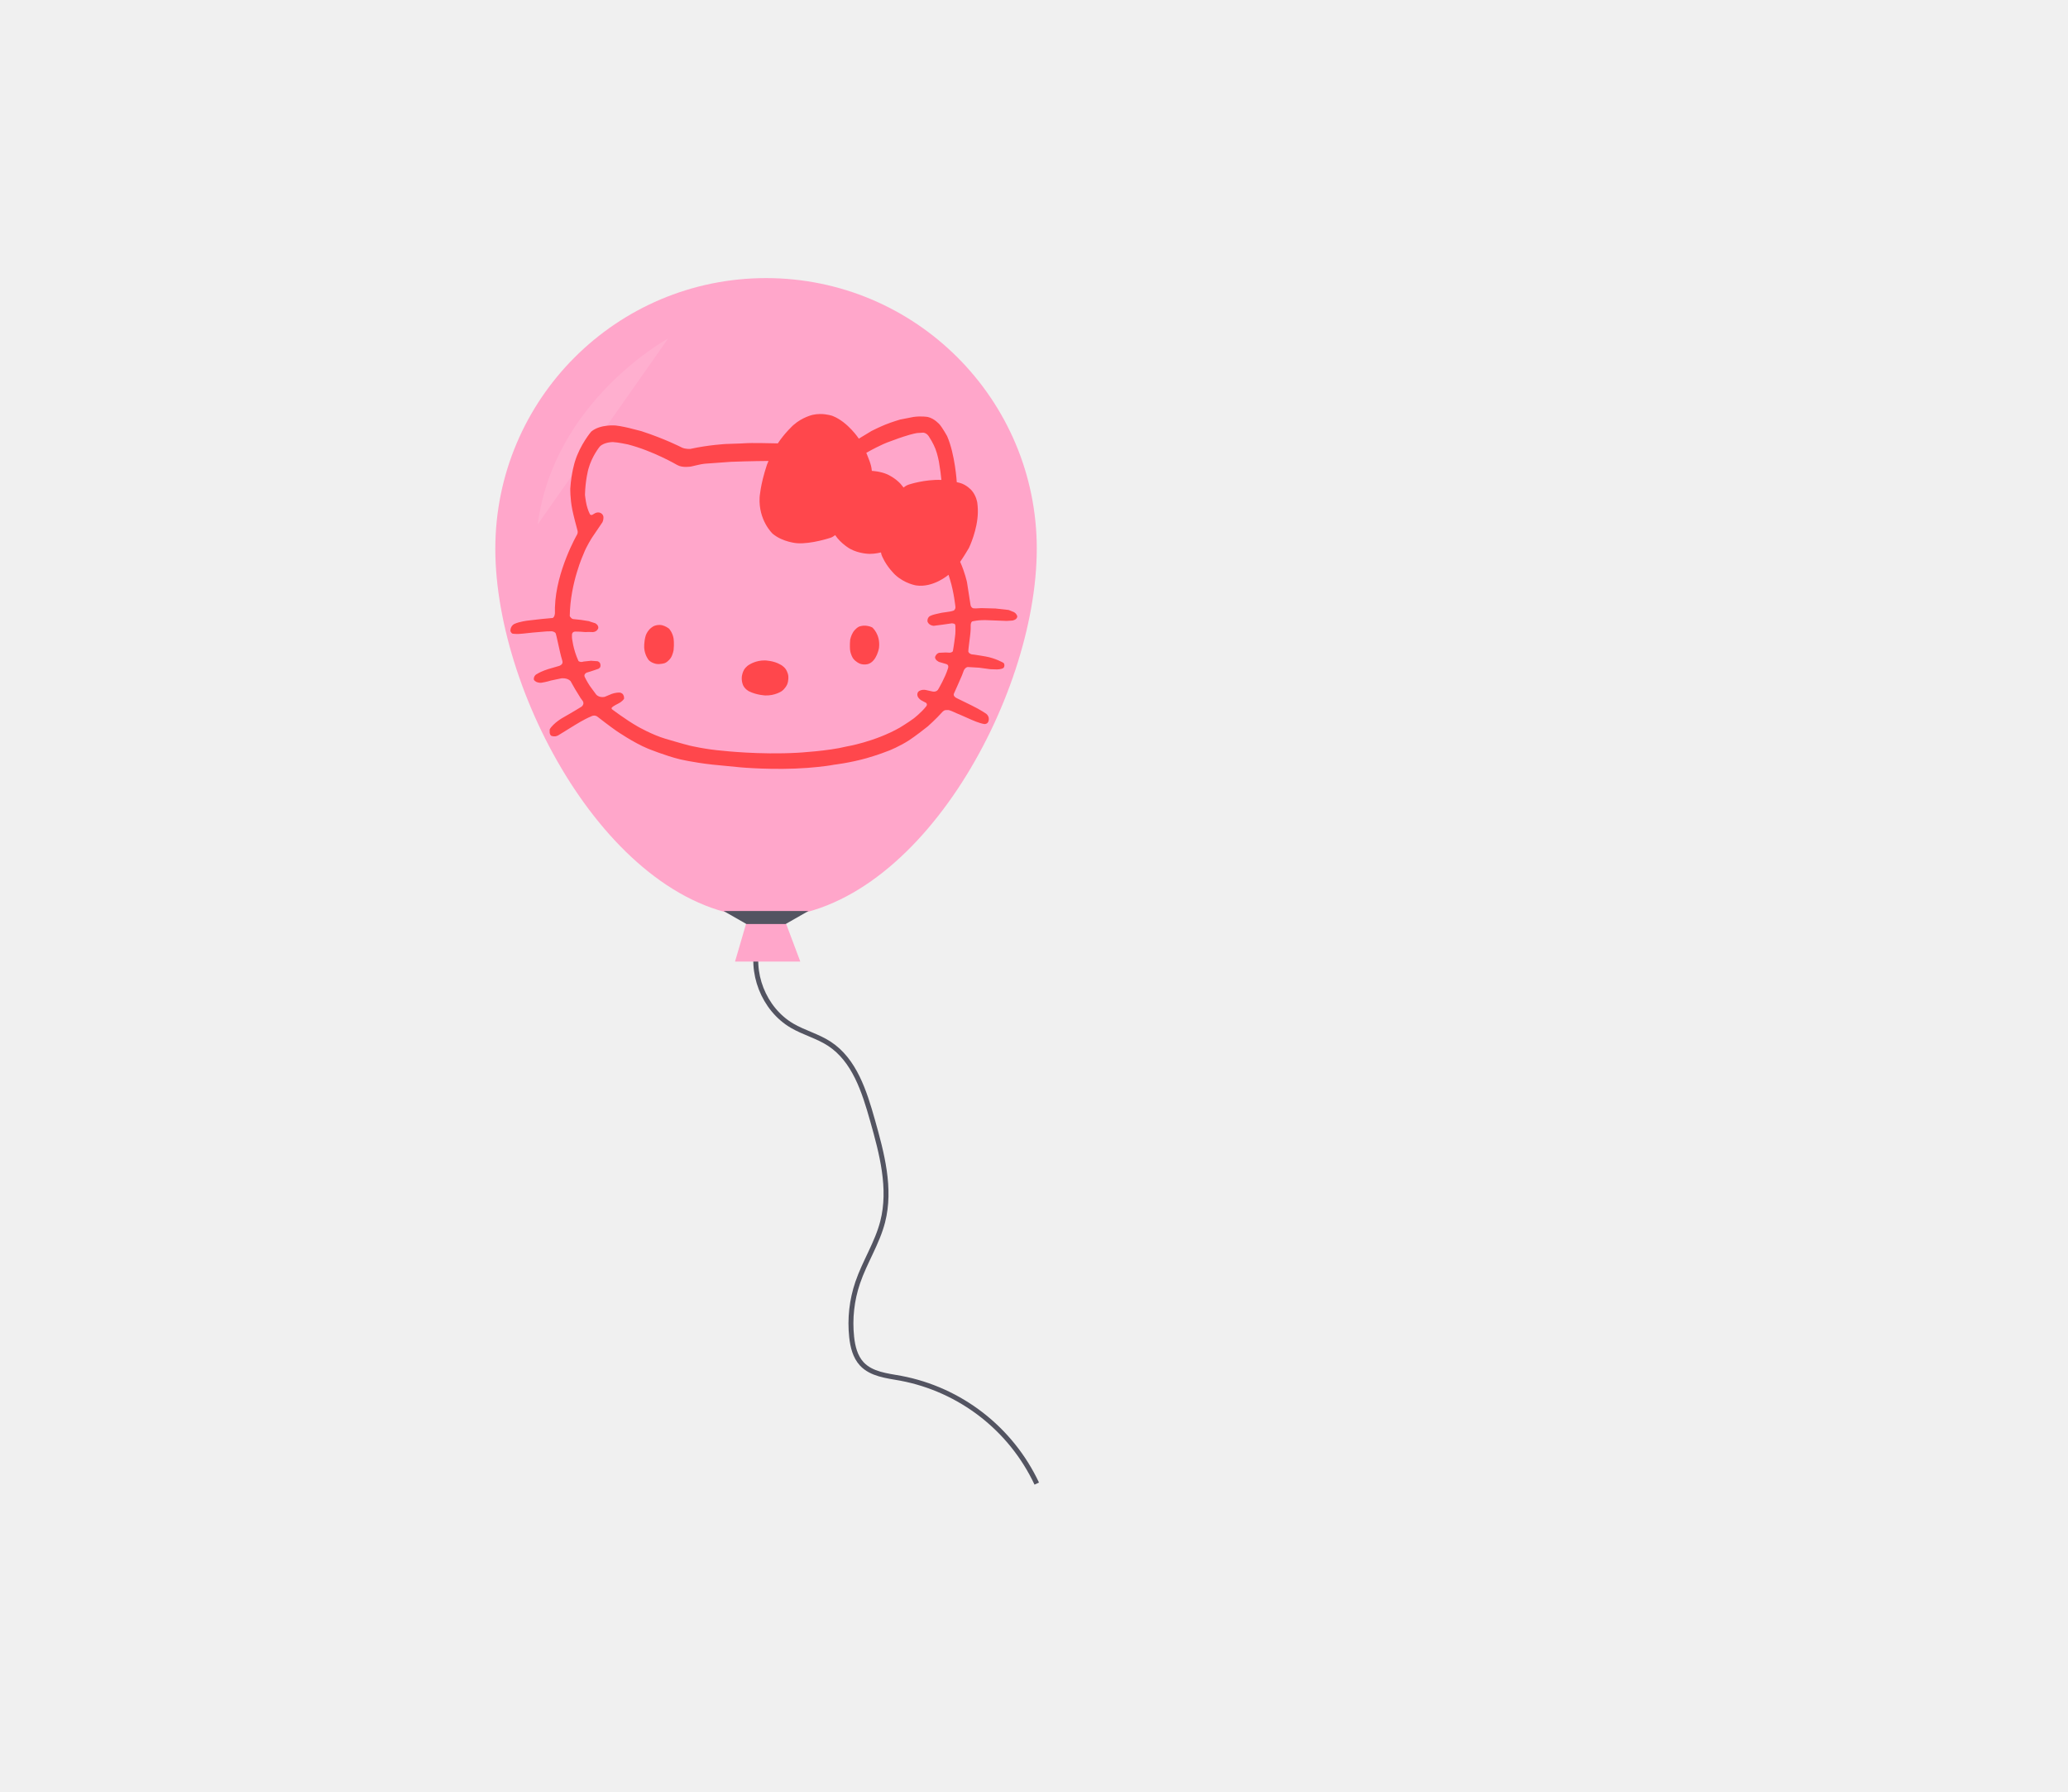
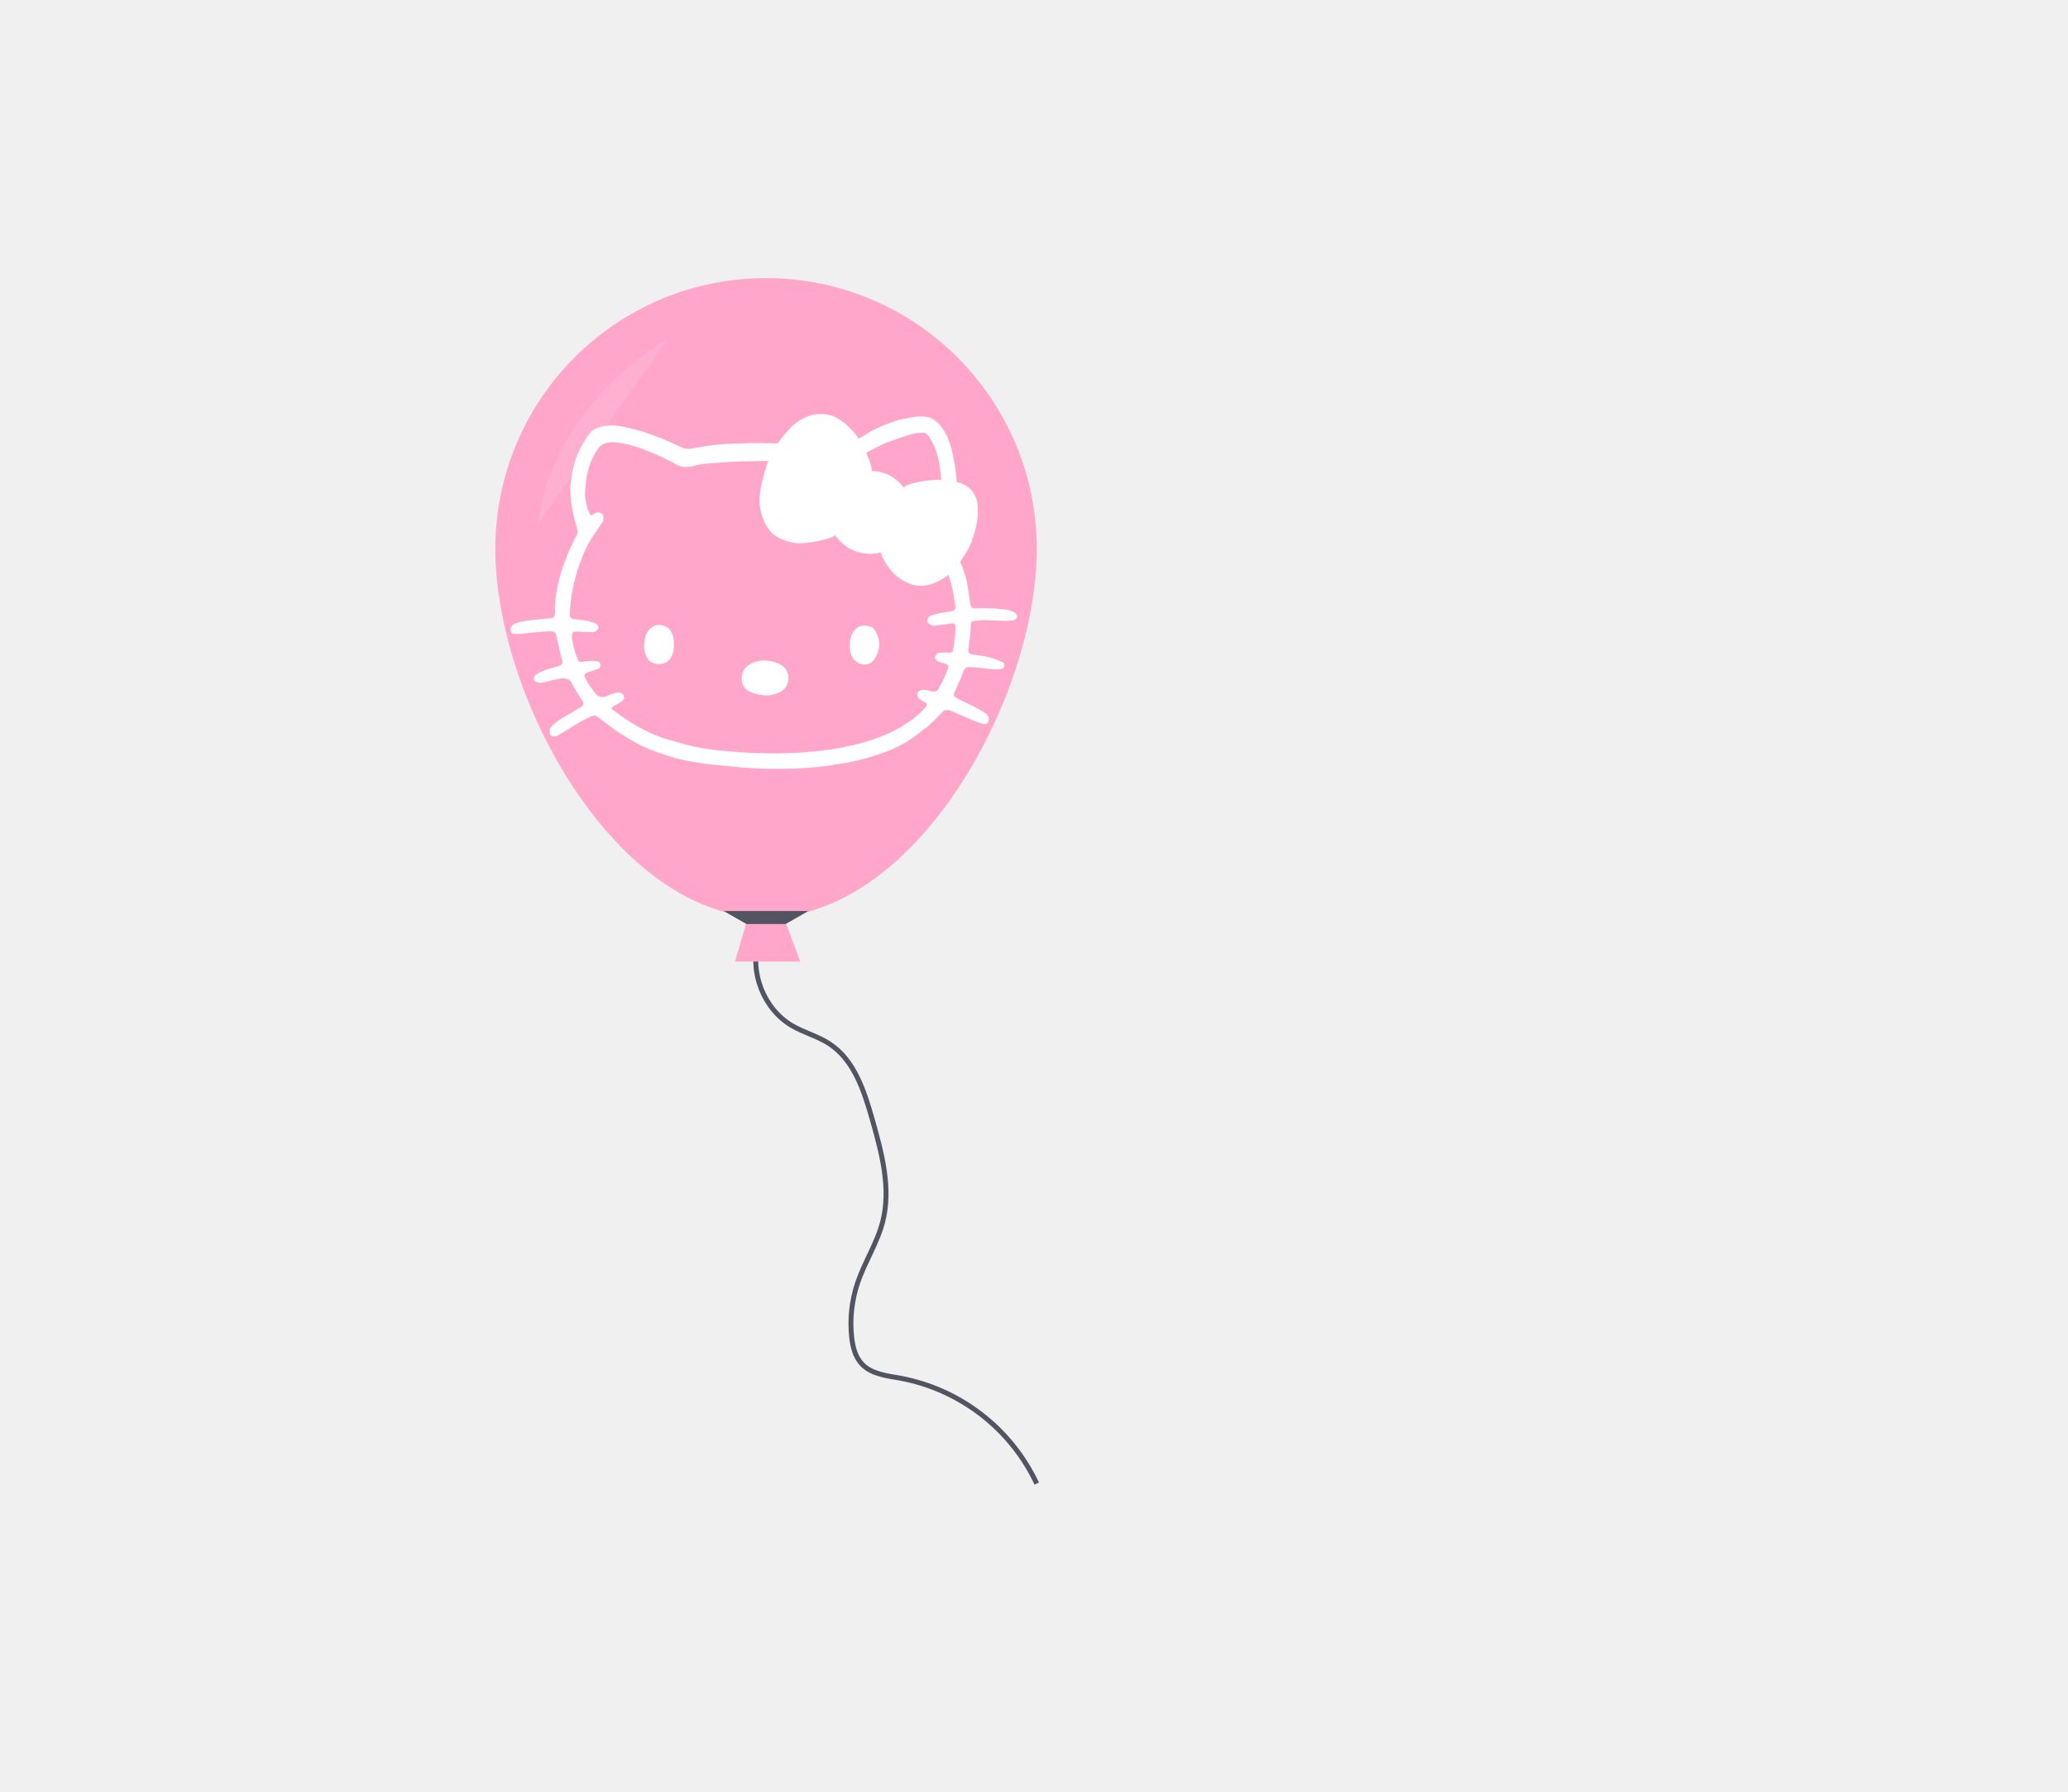
<svg xmlns="http://www.w3.org/2000/svg" id="683d3690-e1ab-45db-97b8-9484a1649262" data-name="Layer 1" width="839.2" height="727.08" viewBox="0 0 839.2 727.08">
  <path d="M488.31,468c-3.94,12.79,2,27.91,13.53,34.64,4.84,2.82,10.41,4.24,15.1,7.3,10.19,6.64,14.21,19.35,17.52,31.05,3.8,13.45,7.61,27.67,4.13,41.2-2.22,8.63-7.27,16.26-10.14,24.7a51.54,51.54,0,0,0-2.45,22c.42,3.94,1.4,8,4.1,10.94,3.9,4.2,10.18,4.83,15.82,5.84a76.78,76.78,0,0,1,55.2,42.74" transform="translate(-180.4 -86.46)" fill="none" stroke="#535461" stroke-miterlimit="10" stroke-width="2" />
  <polygon points="324.76 390.14 298.28 390.14 302.92 374.26 318.8 374.26 324.76 390.14" fill="#ffa6ca" />
  <path d="M601.12,309.16c0,60.68-49.19,149.57-109.86,149.57s-109.86-88.9-109.86-149.57a109.86,109.86,0,0,1,219.73,0Z" transform="translate(-180.4 -86.46)" fill="#ffa6ca" />
  <polygon points="318.8 374.92 302.92 374.92 293.65 369.63 328.07 369.63 318.8 374.92" fill="#535461" />
  <path d="M451.55,223.78s-46.33,25.15-52.95,75.45" transform="translate(-180.4 -86.46)" fill="#fff" opacity="0.1" />
  <g id="Layer_1" transform="translate(190, 120) scale(0.3)">
-     <svg fill="#FF474C" width="800px" height="800px" viewBox="0 0 14 14" role="img" focusable="false" aria-hidden="true">
+     <svg fill="#ffffff" width="800px" height="800px" viewBox="0 0 14 14" role="img" focusable="false" aria-hidden="true">
      <path d="m 9.726,8.327 c 0,0 -0.05,0.323 -0.259,0.389 0,0 -0.098,0.03 -0.197,-0.009 0,0 -0.097,-0.038 -0.16,-0.125 0,0 -0.06,-0.085 -0.072,-0.212 0,0 -0.009,-0.089 0.004,-0.232 0,0 0.02,-0.099 0.072,-0.18 0,0 0.059,-0.091 0.142,-0.129 0,0 0.068,-0.027 0.157,-0.02 0,0 0.086,0.007 0.15,0.04 0,0 0.197,0.16 0.162,0.478 m -2.308,1.034 c 0,0 -0.16,0.107 -0.384,0.099 0,0 -0.2,-0.007 -0.386,-0.098 0,0 -0.097,-0.048 -0.141,-0.146 0,0 -0.043,-0.094 -0.028,-0.211 0,0 0.012,-0.089 0.056,-0.161 0,0 0.051,-0.079 0.129,-0.118 0,0 0.15,-0.099 0.362,-0.095 0,0 0.207,0.004 0.366,0.099 0,0 0.075,0.035 0.126,0.109 0,0 0.05,0.072 0.06,0.158 0,0 0.013,0.111 -0.029,0.207 0,0 -0.042,0.095 -0.131,0.157 m -2.997,-1.552 c 0,0 0.082,-0.034 0.177,-0.009 0,0 0.081,0.02 0.156,0.078 0,0 0.086,0.091 0.109,0.237 0,0 0.017,0.113 0,0.272 0,0 -0.017,0.102 -0.063,0.178 0,0 -0.056,0.091 -0.144,0.129 0,0 -0.102,0.035 -0.205,0.019 0,0 -0.111,-0.019 -0.178,-0.091 0,0 -0.091,-0.109 -0.105,-0.278 0,0 -0.012,-0.148 0.036,-0.305 0,0 0.025,-0.075 0.083,-0.138 0,0 0.062,-0.07 0.134,-0.093 m 3.909,-5.009 c -0.056,0 -0.116,0.006 -0.177,0.02 0,0 -0.246,0.056 -0.448,0.237 l -0.003,0.001 c 0,0 -0.208,0.188 -0.372,0.437 0,0 -0.181,-0.005 -0.366,-0.007 l -0.15,0 c 0,0 -0.123,-0.007 -0.358,0.009 l -0.35,0.012 c 0,0 -0.413,0.021 -0.848,0.117 0,0 -0.123,0.008 -0.204,-0.035 0,0 -0.386,-0.2 -0.955,-0.386 l -0.294,-0.075 c 0,0 -0.182,-0.044 -0.311,-0.058 0,0 -0.365,-0.036 -0.581,0.144 0,0 -0.262,0.307 -0.385,0.707 0,0 -0.086,0.262 -0.11,0.635 0,0 -0.008,0.232 0.048,0.51 0,0 0.031,0.157 0.123,0.492 0,0 0.015,0.046 -0.012,0.095 0,0 -0.495,0.859 -0.522,1.709 0,0 -0.003,0.012 -10e-4,0.144 0,0 0,0.086 -0.051,0.119 l -0.259,0.024 -0.331,0.038 c 0,0 -0.2,0.023 -0.318,0.079 0,0 -0.093,0.039 -0.095,0.161 0,0 0.007,0.051 0.052,0.07 0,0 0.098,0.016 0.239,-0.001 l 0.235,-0.025 0.329,-0.028 0.121,-0.003 c 0,0 0.07,0.004 0.097,0.051 0,0 0.028,0.098 0.075,0.322 0,0 0.044,0.209 0.079,0.318 0,0 0.015,0.039 10e-4,0.071 0,0 -0.016,0.036 -0.068,0.056 l -0.268,0.078 c 0,0 -0.156,0.048 -0.256,0.111 0,0 -0.043,0.015 -0.067,0.06 0,0 -0.02,0.04 -0.015,0.072 0,0 0.005,0.031 0.058,0.058 0,0 0.06,0.031 0.129,0.02 0,0 0.123,-0.02 0.221,-0.052 l 0.244,-0.051 c 0,0 0.136,-0.019 0.217,0.064 l 0.107,0.189 0.115,0.187 c 0,0 0.011,0.025 0.062,0.089 0,0 0.027,0.028 0.02,0.074 0,0 -0.008,0.05 -0.056,0.075 0,0 -0.148,0.094 -0.453,0.267 0,0 -0.072,0.043 -0.148,0.106 0,0 -0.105,0.087 -0.14,0.157 l 0,0.081 c 0,0 0.005,0.048 0.035,0.07 0,0 0.048,0.02 0.101,0.013 0,0 0.048,-0.007 0.086,-0.035 l 0.374,-0.231 c 0,0 0.224,-0.14 0.382,-0.204 0,0 0.035,-0.021 0.079,-0.021 0,0 0.048,0.001 0.083,0.034 0,0 0.278,0.217 0.437,0.327 0,0 0.411,0.283 0.747,0.421 0,0 0.416,0.169 0.75,0.251 0,0 0.31,0.075 0.771,0.127 l 0.676,0.066 c 0,0 0.797,0.072 1.585,0.012 0,0 0.394,-0.029 0.628,-0.075 0,0 0.366,-0.042 0.766,-0.154 0,0 0.29,-0.082 0.543,-0.184 0,0 0.248,-0.099 0.47,-0.244 0,0 0.157,-0.102 0.437,-0.325 0,0 0.189,-0.166 0.349,-0.345 0,0 0.024,-0.027 0.064,-0.04 l 0.081,-0.001 c 0,0 0.05,0.012 0.131,0.05 0,0 0.093,0.044 0.13,0.056 l 0.288,0.127 c 0,0 0.173,0.079 0.297,0.098 0,0 0.046,0.003 0.075,-0.029 0,0 0.025,-0.027 0.027,-0.062 0,0 0.023,-0.081 -0.055,-0.15 0,0 -0.13,-0.093 -0.35,-0.2 l -0.361,-0.177 c 0,0 -0.047,-0.024 -0.059,-0.059 0,0 -0.009,-0.028 0.005,-0.051 l 0.094,-0.211 0.093,-0.213 0.044,-0.117 c 0,0 0.029,-0.068 0.091,-0.081 l 0.271,0.016 0.266,0.036 0.157,0.005 c 0,0 0.098,0 0.152,-0.034 0,0 0.024,-0.019 0.024,-0.064 0,0 0,-0.046 -0.027,-0.06 0,0 -0.181,-0.106 -0.415,-0.148 l -0.137,-0.023 -0.121,-0.019 -0.075,-0.009 c 0,0 -0.032,-0.007 -0.058,-0.031 0,0 -0.027,-0.025 -0.021,-0.048 0,0 0.004,-0.086 0.028,-0.255 0,0 0.024,-0.169 0.027,-0.259 l 10e-4,-0.099 c 0,0 -10e-4,-0.06 0.034,-0.087 0,0 0.148,-0.043 0.401,-0.028 l 0.416,0.016 0.137,-0.009 c 0,0 0.11,-0.016 0.115,-0.098 0,0 -0.012,-0.064 -0.081,-0.102 0,0 -0.008,-0.005 -0.123,-0.05 l -0.313,-0.035 -0.334,-0.009 -0.095,0.005 c 0,0 -0.056,0.005 -0.085,0 0,0 -0.031,0.001 -0.054,-0.03 0,0 -0.02,-0.025 -0.023,-0.055 l -0.083,-0.533 c 0,0 -0.05,-0.236 -0.162,-0.483 0,0 0.083,-0.115 0.207,-0.327 l 0.008,-0.017 c 0,0 0.199,-0.417 0.204,-0.829 0,0 0.003,-0.114 -0.013,-0.224 0,0 -0.02,-0.164 -0.138,-0.298 0,0 -0.118,-0.133 -0.28,-0.174 l -0.068,-0.016 c 0,0 -0.039,-0.659 -0.229,-1.091 0,0 -0.106,-0.192 -0.177,-0.274 0,0 -0.123,-0.144 -0.28,-0.178 0,0 -0.148,-0.027 -0.337,-0.001 l -0.318,0.062 c 0,0 -0.189,0.055 -0.345,0.118 0,0 -0.141,0.056 -0.331,0.152 l -0.301,0.182 c 0,0 -0.259,-0.392 -0.613,-0.534 l -0.005,-0.001 -0.004,-0.003 c 0,0 -0.128,-0.046 -0.295,-0.045 z m 2.441,0.44 c 0.093,0.011 0.137,0.095 0.137,0.095 0.097,0.145 0.152,0.287 0.152,0.287 0.05,0.127 0.083,0.303 0.083,0.303 l 0.038,0.248 0.021,0.187 c -0.394,-0.016 -0.769,0.109 -0.769,0.109 -0.067,0.019 -0.126,0.071 -0.126,0.071 l -0.074,-0.09 c -0.133,-0.144 -0.309,-0.221 -0.309,-0.221 -0.17,-0.076 -0.368,-0.083 -0.368,-0.083 -0.008,-0.097 -0.034,-0.17 -0.034,-0.17 l -0.001,-0.004 -0.021,-0.063 -0.075,-0.191 c 0.356,-0.2 0.523,-0.255 0.523,-0.255 0.172,-0.067 0.356,-0.127 0.356,-0.127 0.232,-0.076 0.326,-0.086 0.326,-0.086 l 0.141,-0.009 z m -7.336,0.225 c 0.105,0.003 0.343,0.054 0.343,0.054 0.597,0.152 1.171,0.488 1.171,0.488 0.129,0.074 0.33,0.035 0.33,0.035 l 0.17,-0.039 c 0.102,-0.024 0.168,-0.028 0.168,-0.028 l 0.609,-0.044 c 0.439,-0.017 0.884,-0.02 0.884,-0.02 l -0.038,0.09 -0.003,0.011 c -0.154,0.464 -0.17,0.763 -0.17,0.763 -0.028,0.537 0.299,0.848 0.299,0.848 l 0.005,0.007 0.007,0.005 c 0.239,0.2 0.577,0.223 0.577,0.223 0.338,0.023 0.79,-0.129 0.79,-0.129 l 0.029,-0.011 c 0.04,-0.019 0.081,-0.052 0.081,-0.052 0.14,0.208 0.356,0.326 0.356,0.326 0.217,0.119 0.462,0.118 0.462,0.118 0.133,0.001 0.267,-0.034 0.267,-0.034 0.008,0.063 0.04,0.119 0.04,0.119 0.107,0.236 0.297,0.412 0.297,0.412 0.227,0.209 0.495,0.25 0.495,0.25 0.407,0.06 0.767,-0.252 0.767,-0.252 l 0.035,0.113 c 0.094,0.301 0.129,0.653 0.129,0.653 0,0.058 -0.042,0.081 -0.042,0.081 -0.048,0.02 -0.14,0.031 -0.14,0.031 l -0.144,0.021 -0.138,0.031 c -0.083,0.017 -0.146,0.05 -0.146,0.05 -0.068,0.051 -0.051,0.13 -0.051,0.13 0.036,0.093 0.145,0.098 0.145,0.098 l 0.215,-0.028 0.215,-0.031 0.015,0.001 c 0.04,0.004 0.051,0.013 0.051,0.013 0.023,0.017 0.019,0.072 0.019,0.072 0.005,0.148 -0.008,0.217 -0.008,0.217 -0.021,0.184 -0.052,0.356 -0.052,0.356 -0.021,0.035 -0.076,0.036 -0.076,0.036 l -0.09,-0.005 -0.161,0.007 c -0.075,0.023 -0.095,0.102 -0.095,0.102 -0.003,0.072 0.095,0.115 0.095,0.115 l 0.174,0.051 c 0.027,0.008 0.039,0.032 0.039,0.032 0.015,0.031 -0.004,0.076 -0.004,0.076 -0.064,0.208 -0.219,0.472 -0.219,0.472 -0.042,0.095 -0.146,0.068 -0.146,0.068 l -0.162,-0.036 c -0.094,-0.017 -0.156,0.027 -0.156,0.027 -0.029,0.016 -0.038,0.056 -0.038,0.056 -0.007,0.035 0.004,0.064 0.004,0.064 0.019,0.056 0.082,0.095 0.082,0.095 0.036,0.023 0.114,0.06 0.114,0.06 0.021,0.015 0.024,0.038 0.024,0.038 0.003,0.023 -0.017,0.048 -0.017,0.048 -0.115,0.148 -0.295,0.286 -0.295,0.286 -0.127,0.095 -0.334,0.22 -0.334,0.22 -0.592,0.335 -1.256,0.444 -1.256,0.444 -0.423,0.107 -1.158,0.148 -1.158,0.148 -0.908,0.051 -1.763,-0.046 -1.763,-0.046 -0.411,-0.032 -0.792,-0.123 -0.792,-0.123 -0.146,-0.035 -0.58,-0.164 -0.58,-0.164 -0.314,-0.094 -0.655,-0.29 -0.655,-0.29 -0.279,-0.16 -0.605,-0.407 -0.605,-0.407 -0.015,-0.009 -0.004,-0.04 -0.004,-0.04 0.035,-0.036 0.153,-0.094 0.153,-0.094 0.101,-0.05 0.137,-0.113 0.137,-0.113 0.007,-0.052 -0.019,-0.095 -0.019,-0.095 -0.029,-0.05 -0.085,-0.052 -0.085,-0.052 -0.09,-0.004 -0.184,0.03 -0.184,0.03 l -0.173,0.072 c -0.134,0.025 -0.199,-0.056 -0.199,-0.056 l -0.148,-0.201 c -0.078,-0.117 -0.123,-0.216 -0.123,-0.216 -0.016,-0.031 0,-0.06 0,-0.06 0.015,-0.027 0.048,-0.042 0.048,-0.042 0.109,-0.03 0.279,-0.091 0.279,-0.091 0.038,-0.027 0.042,-0.044 0.042,-0.044 0.011,-0.042 -0.003,-0.079 -0.003,-0.079 -0.016,-0.043 -0.062,-0.055 -0.062,-0.055 l -0.157,-0.011 -0.177,0.019 c -0.072,0.027 -0.118,-0.013 -0.118,-0.013 -0.13,-0.282 -0.154,-0.555 -0.154,-0.555 l 0,-0.059 c -10e-4,-0.039 0.019,-0.06 0.019,-0.06 0.02,-0.021 0.056,-0.023 0.056,-0.023 l 0.123,0.003 0.122,0.009 c 0.051,-0.005 0.178,0 0.178,0 0.105,-0.009 0.126,-0.097 0.126,-0.097 0.004,-0.079 -0.078,-0.114 -0.078,-0.114 -0.102,-0.028 -0.142,-0.047 -0.142,-0.047 l -0.189,-0.03 -0.186,-0.02 c -0.023,-0.003 -0.046,-0.024 -0.046,-0.024 -0.021,-0.02 -0.035,-0.046 -0.035,-0.046 0.009,-0.788 0.33,-1.481 0.33,-1.481 0.064,-0.17 0.199,-0.38 0.199,-0.38 l 0.244,-0.36 c 0.038,-0.081 0.021,-0.145 0.021,-0.145 -0.023,-0.075 -0.099,-0.086 -0.099,-0.086 -0.043,-0.008 -0.088,0.012 -0.088,0.012 l -0.076,0.044 c -0.038,0.012 -0.054,-0.016 -0.054,-0.016 -0.05,-0.095 -0.079,-0.22 -0.079,-0.22 -0.023,-0.097 -0.038,-0.237 -0.038,-0.237 0.008,-0.352 0.081,-0.613 0.081,-0.613 0.085,-0.309 0.27,-0.531 0.27,-0.531 0.107,-0.11 0.317,-0.106 0.317,-0.106 z" />
    </svg>
  </g>
</svg>
